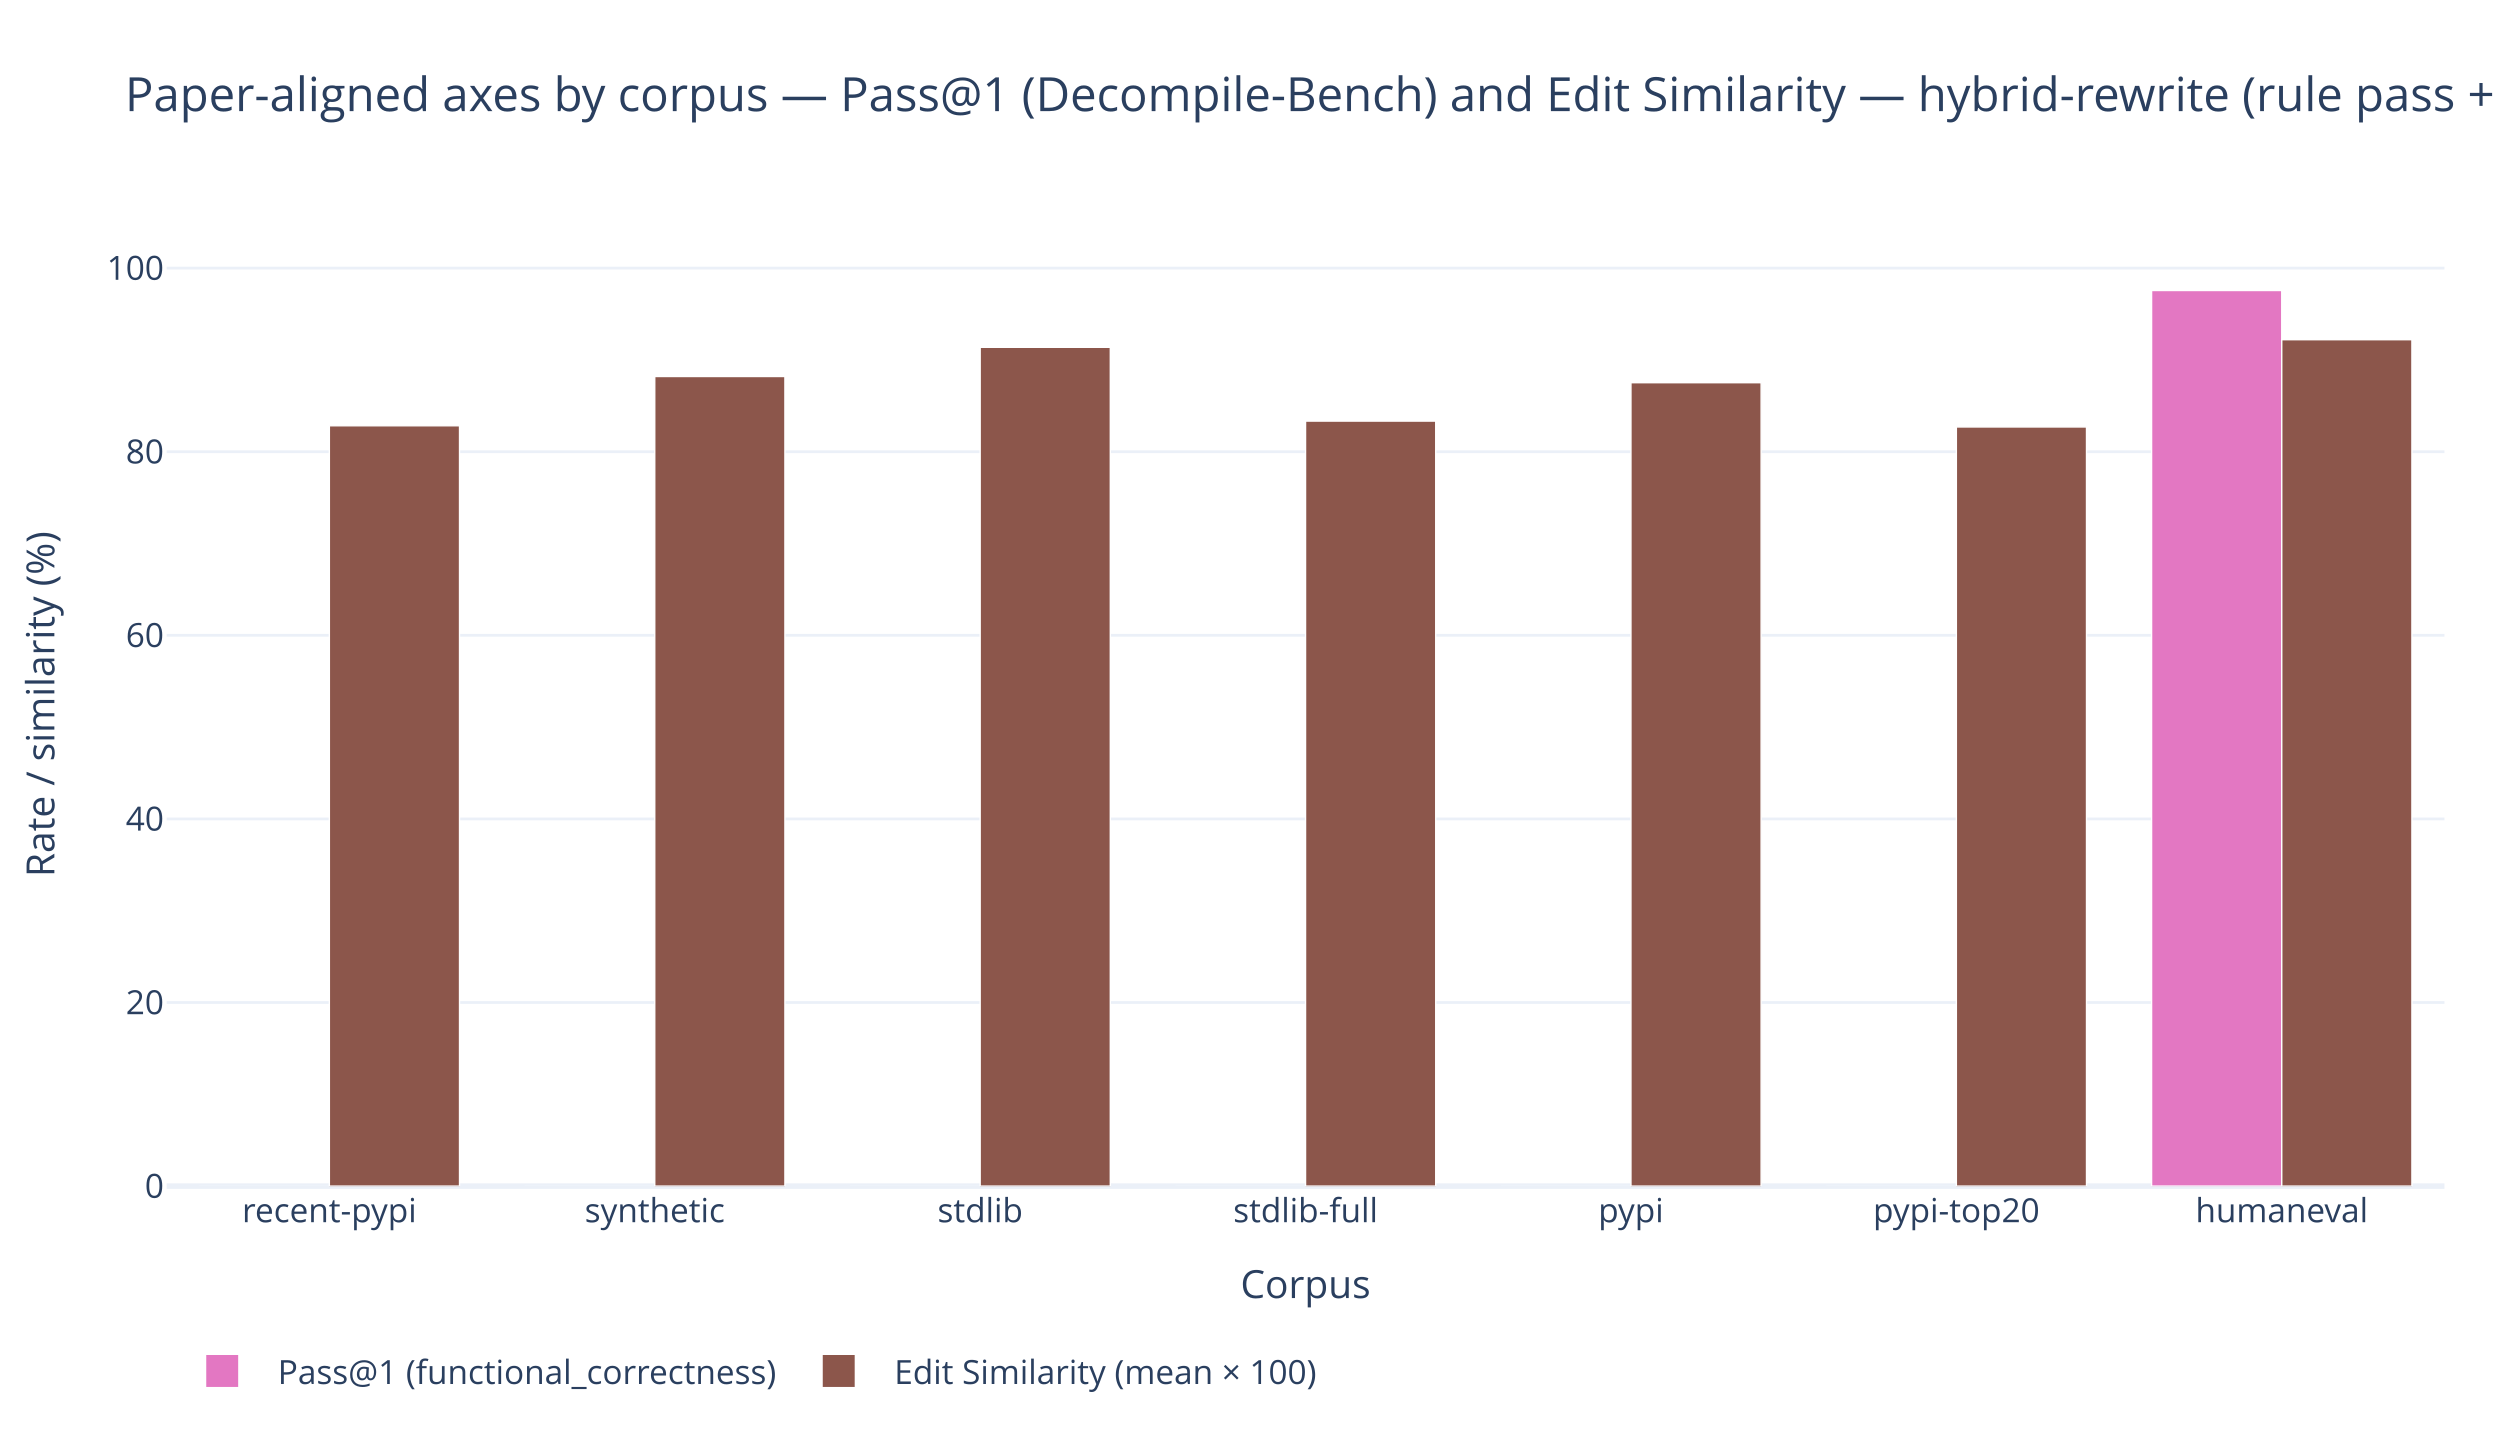
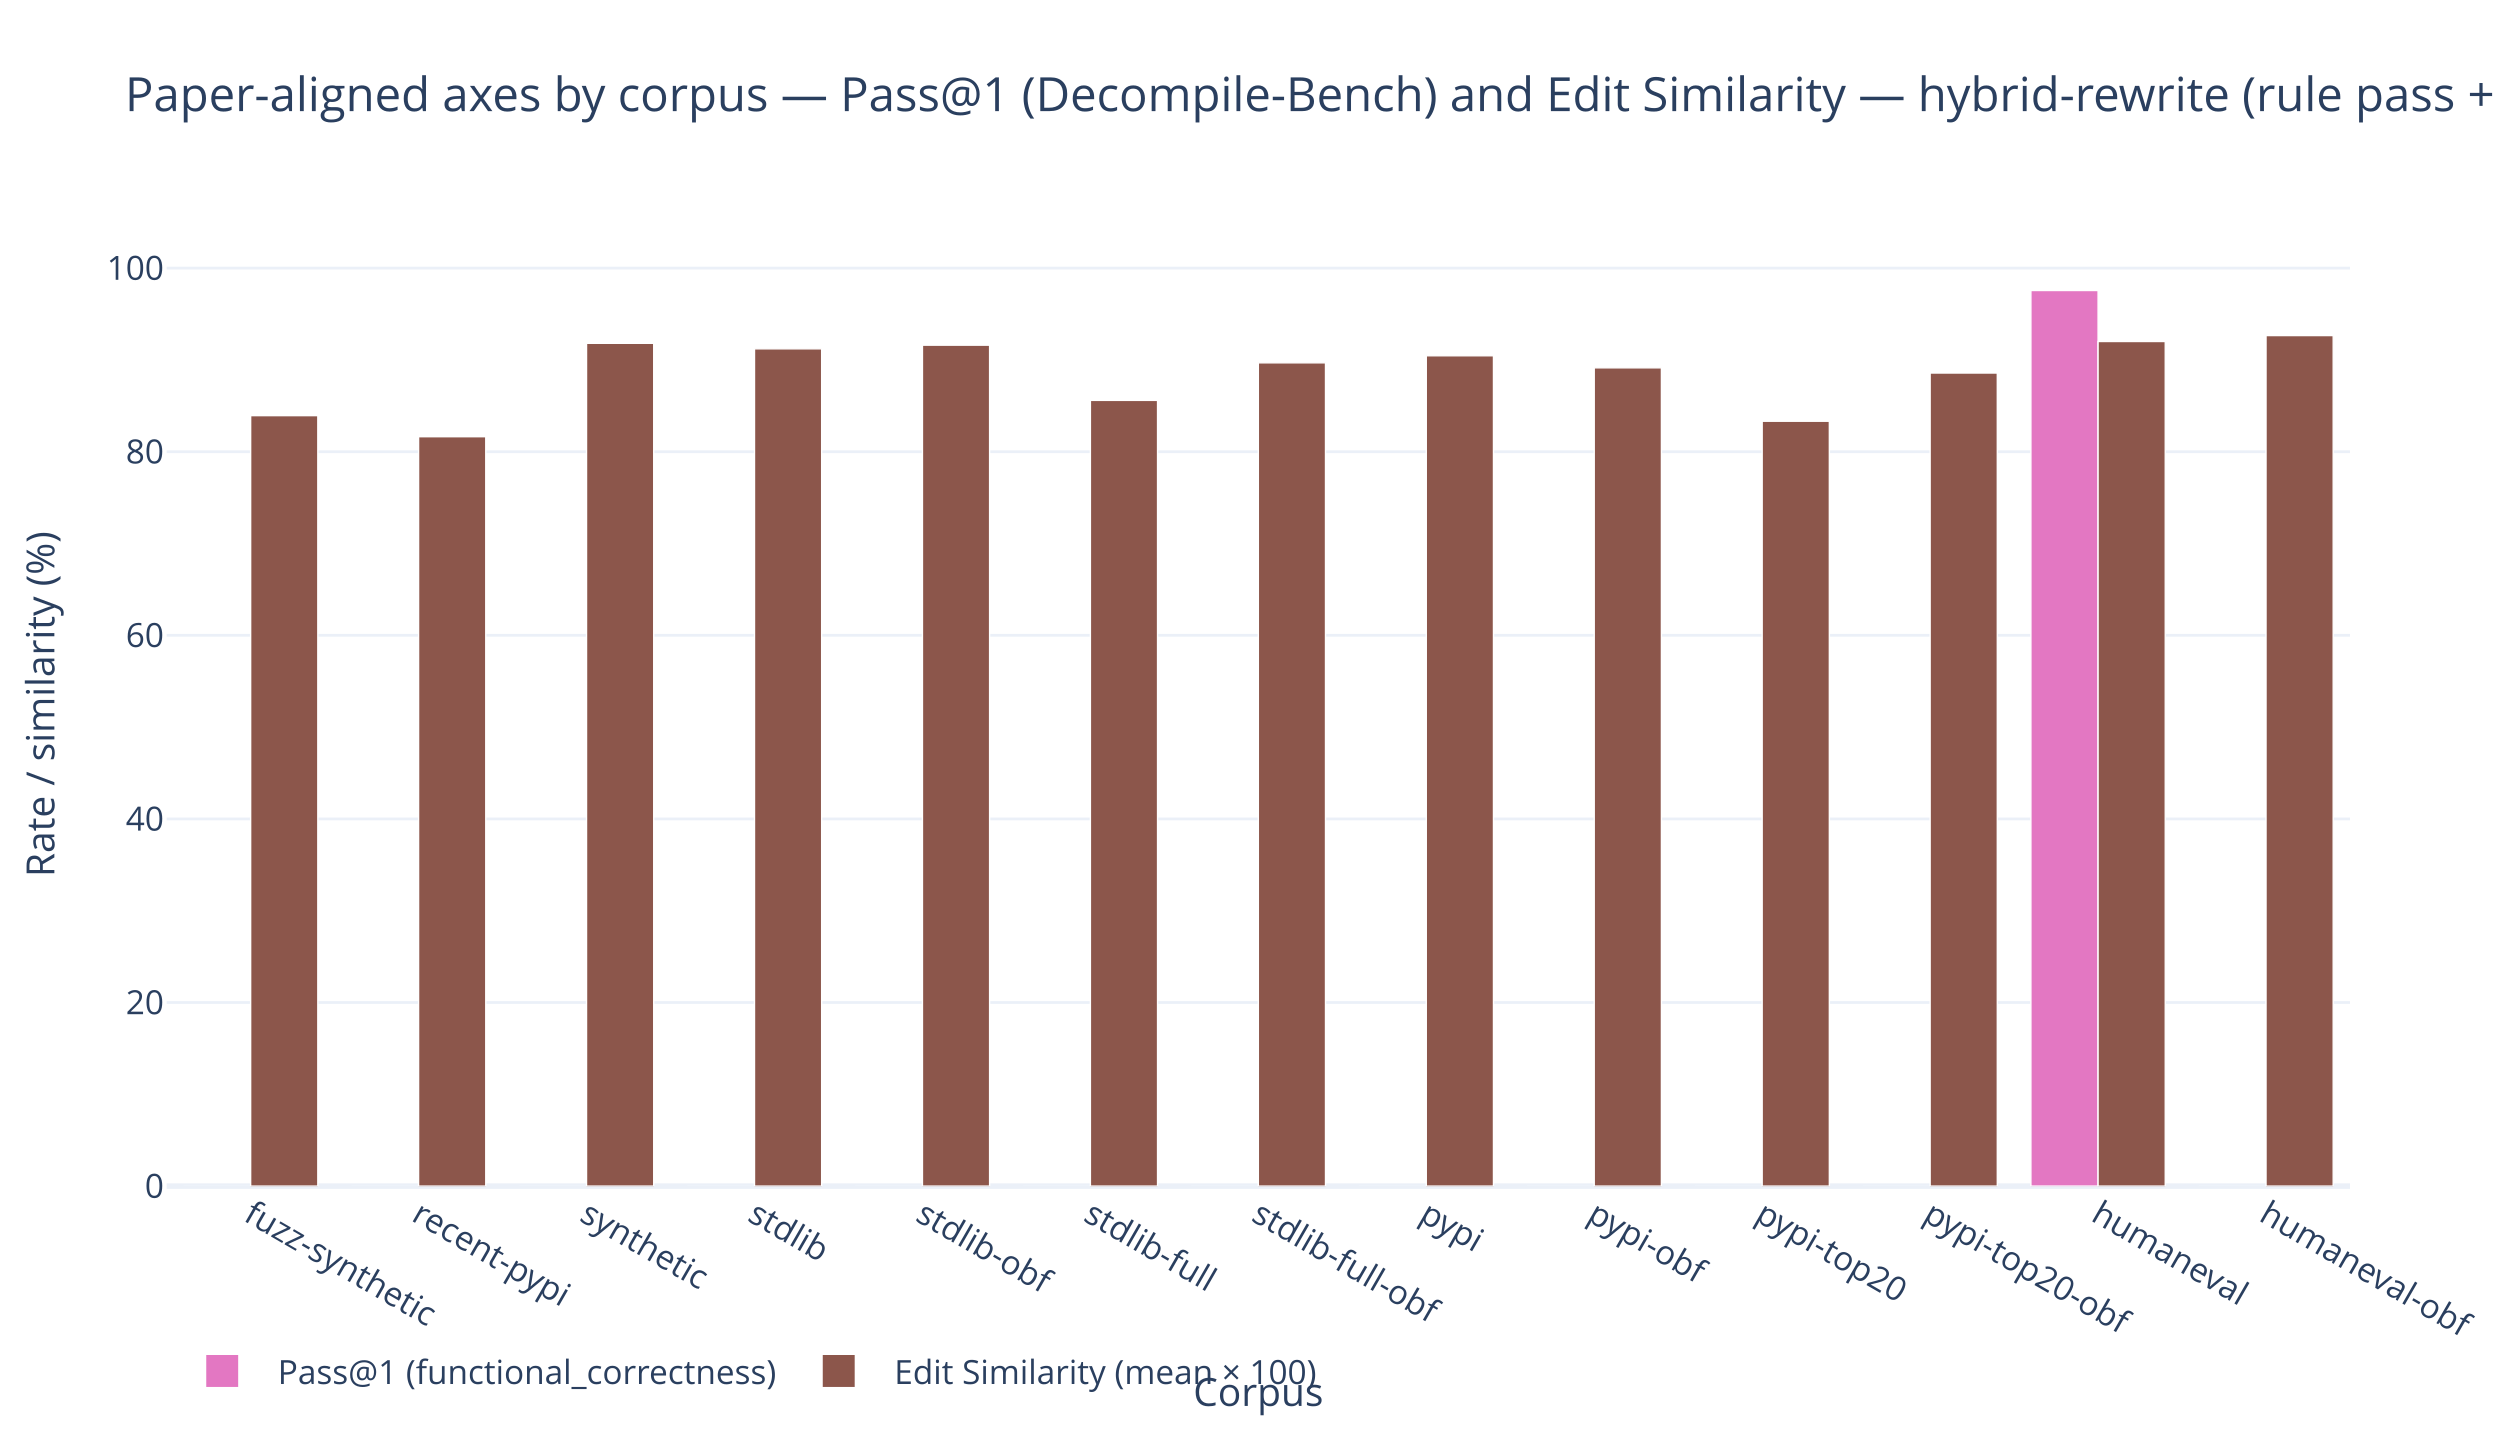
<svg xmlns="http://www.w3.org/2000/svg" class="main-svg" width="900" height="520" style="" viewBox="0 0 900 520">
  <rect x="0" y="0" width="900" height="520" style="fill: rgb(255, 255, 255); fill-opacity: 1;" />
  <defs id="svgid-13048034a9a3">
    <g class="clips">
      <clipPath id="svgid-303b32a648fa" class="plotclip">
-         <rect width="820" height="347" />
+         <rect width="786" height="347" />
      </clipPath>
      <clipPath class="axesclip" id="svgid-535ae2be001a">
-         <rect x="60" y="0" width="820" height="520" />
+         <rect x="60" y="0" width="786" height="520" />
      </clipPath>
      <clipPath class="axesclip" id="svgid-1d21d1d92ed3">
        <rect x="0" y="80" width="900" height="347" />
      </clipPath>
      <clipPath class="axesclip" id="svgid-affe6cdb5918">
-         <rect x="60" y="80" width="820" height="347" />
+         <rect x="60" y="80" width="786" height="347" />
      </clipPath>
    </g>
    <g class="gradients" />
    <g class="patterns" />
  </defs>
  <g class="bglayer" />
  <g class="layer-below">
    <g class="imagelayer" />
    <g class="shapelayer" />
  </g>
  <g class="cartesianlayer">
    <g class="subplot xy">
      <g class="layer-subplot">
        <g class="shapelayer" />
        <g class="imagelayer" />
      </g>
      <g class="minor-gridlayer">
        <g class="x" />
        <g class="y" />
      </g>
      <g class="gridlayer">
        <g class="x" />
        <g class="y">
-           <path class="ygrid crisp" transform="translate(0,360.9)" d="M60,0h820" style="stroke: rgb(235, 240, 248); stroke-opacity: 1; stroke-width: 1px;" />
-           <path class="ygrid crisp" transform="translate(0,294.81)" d="M60,0h820" style="stroke: rgb(235, 240, 248); stroke-opacity: 1; stroke-width: 1px;" />
-           <path class="ygrid crisp" transform="translate(0,228.71)" d="M60,0h820" style="stroke: rgb(235, 240, 248); stroke-opacity: 1; stroke-width: 1px;" />
-           <path class="ygrid crisp" transform="translate(0,162.62)" d="M60,0h820" style="stroke: rgb(235, 240, 248); stroke-opacity: 1; stroke-width: 1px;" />
-           <path class="ygrid crisp" transform="translate(0,96.52)" d="M60,0h820" style="stroke: rgb(235, 240, 248); stroke-opacity: 1; stroke-width: 1px;" />
+           <path class="ygrid crisp" transform="translate(0,360.9)" d="M60,0h786" style="stroke: rgb(235, 240, 248); stroke-opacity: 1; stroke-width: 1px;" />
+           <path class="ygrid crisp" transform="translate(0,294.81)" d="M60,0h786" style="stroke: rgb(235, 240, 248); stroke-opacity: 1; stroke-width: 1px;" />
+           <path class="ygrid crisp" transform="translate(0,228.71)" d="M60,0h786" style="stroke: rgb(235, 240, 248); stroke-opacity: 1; stroke-width: 1px;" />
+           <path class="ygrid crisp" transform="translate(0,162.62)" d="M60,0h786" style="stroke: rgb(235, 240, 248); stroke-opacity: 1; stroke-width: 1px;" />
+           <path class="ygrid crisp" transform="translate(0,96.52)" d="M60,0h786" style="stroke: rgb(235, 240, 248); stroke-opacity: 1; stroke-width: 1px;" />
        </g>
      </g>
      <g class="zerolinelayer">
-         <path class="yzl zl crisp" transform="translate(0,427)" d="M60,0h820" style="stroke: rgb(235, 240, 248); stroke-opacity: 1; stroke-width: 2px;" />
+         <path class="yzl zl crisp" transform="translate(0,427)" d="M60,0h786" style="stroke: rgb(235, 240, 248); stroke-opacity: 1; stroke-width: 2px;" />
      </g>
      <g class="layer-between">
        <g class="shapelayer" />
        <g class="imagelayer" />
      </g>
      <path class="xlines-below" />
      <path class="ylines-below" />
      <g class="overlines-below" />
      <g class="xaxislayer-below" />
      <g class="yaxislayer-below" />
      <g class="overaxes-below" />
      <g class="overplot">
        <g class="xy" transform="translate(60,80)" clip-path="url(#svgid-303b32a648fa)">
          <g class="barlayer mlayer">
            <g class="trace bars" style="opacity: 1;">
              <g class="points">
                <g class="point">
-                   <path d="M11.71,347V347H58.57V347Z" style="vector-effect: none; opacity: 0.2; stroke-width: 0.5px; fill: rgb(227, 119, 194); fill-opacity: 1; stroke: rgb(255, 255, 255); stroke-opacity: 1;" />
-                 </g>
-                 <g class="point">
-                   <path d="M128.86,347V347H175.71V347Z" style="vector-effect: none; opacity: 0.2; stroke-width: 0.5px; fill: rgb(227, 119, 194); fill-opacity: 1; stroke: rgb(255, 255, 255); stroke-opacity: 1;" />
-                 </g>
-                 <g class="point">
-                   <path d="M246,347V347H292.86V347Z" style="vector-effect: none; opacity: 0.2; stroke-width: 0.5px; fill: rgb(227, 119, 194); fill-opacity: 1; stroke: rgb(255, 255, 255); stroke-opacity: 1;" />
-                 </g>
-                 <g class="point">
-                   <path d="M363.14,347V347H410V347Z" style="vector-effect: none; opacity: 0.2; stroke-width: 0.5px; fill: rgb(227, 119, 194); fill-opacity: 1; stroke: rgb(255, 255, 255); stroke-opacity: 1;" />
-                 </g>
-                 <g class="point">
-                   <path d="M480.29,347V347H527.14V347Z" style="vector-effect: none; opacity: 0.2; stroke-width: 0.5px; fill: rgb(227, 119, 194); fill-opacity: 1; stroke: rgb(255, 255, 255); stroke-opacity: 1;" />
-                 </g>
-                 <g class="point">
-                   <path d="M597.43,347V347H644.29V347Z" style="vector-effect: none; opacity: 0.2; stroke-width: 0.5px; fill: rgb(227, 119, 194); fill-opacity: 1; stroke: rgb(255, 255, 255); stroke-opacity: 1;" />
-                 </g>
-                 <g class="point">
-                   <path d="M714.57,347V24.58H761.43V347Z" style="vector-effect: none; opacity: 1; stroke-width: 0.5px; fill: rgb(227, 119, 194); fill-opacity: 1; stroke: rgb(255, 255, 255); stroke-opacity: 1;" />
+                   <path d="M6.05,347V347H30.23V347Z" style="vector-effect: none; opacity: 0.2; stroke-width: 0.5px; fill: rgb(227, 119, 194); fill-opacity: 1; stroke: rgb(255, 255, 255); stroke-opacity: 1;" />
+                 </g>
+                 <g class="point">
+                   <path d="M66.51,347V347H90.69V347Z" style="vector-effect: none; opacity: 0.2; stroke-width: 0.5px; fill: rgb(227, 119, 194); fill-opacity: 1; stroke: rgb(255, 255, 255); stroke-opacity: 1;" />
+                 </g>
+                 <g class="point">
+                   <path d="M126.97,347V347H151.15V347Z" style="vector-effect: none; opacity: 0.2; stroke-width: 0.5px; fill: rgb(227, 119, 194); fill-opacity: 1; stroke: rgb(255, 255, 255); stroke-opacity: 1;" />
+                 </g>
+                 <g class="point">
+                   <path d="M187.43,347V347H211.62V347Z" style="vector-effect: none; opacity: 0.2; stroke-width: 0.5px; fill: rgb(227, 119, 194); fill-opacity: 1; stroke: rgb(255, 255, 255); stroke-opacity: 1;" />
+                 </g>
+                 <g class="point">
+                   <path d="M247.89,347V347H272.08V347Z" style="vector-effect: none; opacity: 0.2; stroke-width: 0.5px; fill: rgb(227, 119, 194); fill-opacity: 1; stroke: rgb(255, 255, 255); stroke-opacity: 1;" />
+                 </g>
+                 <g class="point">
+                   <path d="M308.35,347V347H332.54V347Z" style="vector-effect: none; opacity: 0.2; stroke-width: 0.5px; fill: rgb(227, 119, 194); fill-opacity: 1; stroke: rgb(255, 255, 255); stroke-opacity: 1;" />
+                 </g>
+                 <g class="point">
+                   <path d="M368.82,347V347H393V347Z" style="vector-effect: none; opacity: 0.2; stroke-width: 0.5px; fill: rgb(227, 119, 194); fill-opacity: 1; stroke: rgb(255, 255, 255); stroke-opacity: 1;" />
+                 </g>
+                 <g class="point">
+                   <path d="M429.28,347V347H453.46V347Z" style="vector-effect: none; opacity: 0.2; stroke-width: 0.5px; fill: rgb(227, 119, 194); fill-opacity: 1; stroke: rgb(255, 255, 255); stroke-opacity: 1;" />
+                 </g>
+                 <g class="point">
+                   <path d="M489.74,347V347H513.92V347Z" style="vector-effect: none; opacity: 0.2; stroke-width: 0.5px; fill: rgb(227, 119, 194); fill-opacity: 1; stroke: rgb(255, 255, 255); stroke-opacity: 1;" />
+                 </g>
+                 <g class="point">
+                   <path d="M550.2,347V347H574.38V347Z" style="vector-effect: none; opacity: 0.2; stroke-width: 0.5px; fill: rgb(227, 119, 194); fill-opacity: 1; stroke: rgb(255, 255, 255); stroke-opacity: 1;" />
+                 </g>
+                 <g class="point">
+                   <path d="M610.66,347V347H634.85V347Z" style="vector-effect: none; opacity: 0.2; stroke-width: 0.5px; fill: rgb(227, 119, 194); fill-opacity: 1; stroke: rgb(255, 255, 255); stroke-opacity: 1;" />
+                 </g>
+                 <g class="point">
+                   <path d="M671.12,347V24.58H695.31V347Z" style="vector-effect: none; opacity: 1; stroke-width: 0.5px; fill: rgb(227, 119, 194); fill-opacity: 1; stroke: rgb(255, 255, 255); stroke-opacity: 1;" />
+                 </g>
+                 <g class="point">
+                   <path d="M731.58,347V347H755.77V347Z" style="vector-effect: none; opacity: 0.2; stroke-width: 0.5px; fill: rgb(227, 119, 194); fill-opacity: 1; stroke: rgb(255, 255, 255); stroke-opacity: 1;" />
                </g>
              </g>
            </g>
            <g class="trace bars" style="opacity: 1;">
              <g class="points">
                <g class="point">
-                   <path d="M58.57,347V73.27H105.43V347Z" style="vector-effect: none; opacity: 1; stroke-width: 0.5px; fill: rgb(140, 86, 75); fill-opacity: 1; stroke: rgb(255, 255, 255); stroke-opacity: 1;" />
-                 </g>
-                 <g class="point">
-                   <path d="M175.71,347V55.53H222.57V347Z" style="vector-effect: none; opacity: 1; stroke-width: 0.5px; fill: rgb(140, 86, 75); fill-opacity: 1; stroke: rgb(255, 255, 255); stroke-opacity: 1;" />
-                 </g>
-                 <g class="point">
-                   <path d="M292.86,347V45.04H339.71V347Z" style="vector-effect: none; opacity: 1; stroke-width: 0.5px; fill: rgb(140, 86, 75); fill-opacity: 1; stroke: rgb(255, 255, 255); stroke-opacity: 1;" />
-                 </g>
-                 <g class="point">
-                   <path d="M410,347V71.59H456.86V347Z" style="vector-effect: none; opacity: 1; stroke-width: 0.5px; fill: rgb(140, 86, 75); fill-opacity: 1; stroke: rgb(255, 255, 255); stroke-opacity: 1;" />
-                 </g>
-                 <g class="point">
-                   <path d="M527.14,347V57.78H574V347Z" style="vector-effect: none; opacity: 1; stroke-width: 0.5px; fill: rgb(140, 86, 75); fill-opacity: 1; stroke: rgb(255, 255, 255); stroke-opacity: 1;" />
-                 </g>
-                 <g class="point">
-                   <path d="M644.29,347V73.7H691.14V347Z" style="vector-effect: none; opacity: 1; stroke-width: 0.5px; fill: rgb(140, 86, 75); fill-opacity: 1; stroke: rgb(255, 255, 255); stroke-opacity: 1;" />
-                 </g>
-                 <g class="point">
-                   <path d="M761.43,347V42.29H808.29V347Z" style="vector-effect: none; opacity: 1; stroke-width: 0.5px; fill: rgb(140, 86, 75); fill-opacity: 1; stroke: rgb(255, 255, 255); stroke-opacity: 1;" />
+                   <path d="M30.23,347V69.63H54.42V347Z" style="vector-effect: none; opacity: 1; stroke-width: 0.5px; fill: rgb(140, 86, 75); fill-opacity: 1; stroke: rgb(255, 255, 255); stroke-opacity: 1;" />
+                 </g>
+                 <g class="point">
+                   <path d="M90.69,347V77.21H114.88V347Z" style="vector-effect: none; opacity: 1; stroke-width: 0.5px; fill: rgb(140, 86, 75); fill-opacity: 1; stroke: rgb(255, 255, 255); stroke-opacity: 1;" />
+                 </g>
+                 <g class="point">
+                   <path d="M151.15,347V43.6H175.34V347Z" style="vector-effect: none; opacity: 1; stroke-width: 0.5px; fill: rgb(140, 86, 75); fill-opacity: 1; stroke: rgb(255, 255, 255); stroke-opacity: 1;" />
+                 </g>
+                 <g class="point">
+                   <path d="M211.62,347V45.58H235.8V347Z" style="vector-effect: none; opacity: 1; stroke-width: 0.5px; fill: rgb(140, 86, 75); fill-opacity: 1; stroke: rgb(255, 255, 255); stroke-opacity: 1;" />
+                 </g>
+                 <g class="point">
+                   <path d="M272.08,347V44.26H296.26V347Z" style="vector-effect: none; opacity: 1; stroke-width: 0.5px; fill: rgb(140, 86, 75); fill-opacity: 1; stroke: rgb(255, 255, 255); stroke-opacity: 1;" />
+                 </g>
+                 <g class="point">
+                   <path d="M332.54,347V64.13H356.72V347Z" style="vector-effect: none; opacity: 1; stroke-width: 0.5px; fill: rgb(140, 86, 75); fill-opacity: 1; stroke: rgb(255, 255, 255); stroke-opacity: 1;" />
+                 </g>
+                 <g class="point">
+                   <path d="M393,347V50.62H417.18V347Z" style="vector-effect: none; opacity: 1; stroke-width: 0.5px; fill: rgb(140, 86, 75); fill-opacity: 1; stroke: rgb(255, 255, 255); stroke-opacity: 1;" />
+                 </g>
+                 <g class="point">
+                   <path d="M453.46,347V48.07H477.65V347Z" style="vector-effect: none; opacity: 1; stroke-width: 0.5px; fill: rgb(140, 86, 75); fill-opacity: 1; stroke: rgb(255, 255, 255); stroke-opacity: 1;" />
+                 </g>
+                 <g class="point">
+                   <path d="M513.92,347V52.41H538.11V347Z" style="vector-effect: none; opacity: 1; stroke-width: 0.5px; fill: rgb(140, 86, 75); fill-opacity: 1; stroke: rgb(255, 255, 255); stroke-opacity: 1;" />
+                 </g>
+                 <g class="point">
+                   <path d="M574.38,347V71.65H598.57V347Z" style="vector-effect: none; opacity: 1; stroke-width: 0.5px; fill: rgb(140, 86, 75); fill-opacity: 1; stroke: rgb(255, 255, 255); stroke-opacity: 1;" />
+                 </g>
+                 <g class="point">
+                   <path d="M634.85,347V54.29H659.03V347Z" style="vector-effect: none; opacity: 1; stroke-width: 0.5px; fill: rgb(140, 86, 75); fill-opacity: 1; stroke: rgb(255, 255, 255); stroke-opacity: 1;" />
+                 </g>
+                 <g class="point">
+                   <path d="M695.31,347V42.95H719.49V347Z" style="vector-effect: none; opacity: 1; stroke-width: 0.5px; fill: rgb(140, 86, 75); fill-opacity: 1; stroke: rgb(255, 255, 255); stroke-opacity: 1;" />
+                 </g>
+                 <g class="point">
+                   <path d="M755.77,347V40.81H779.95V347Z" style="vector-effect: none; opacity: 1; stroke-width: 0.5px; fill: rgb(140, 86, 75); fill-opacity: 1; stroke: rgb(255, 255, 255); stroke-opacity: 1;" />
                </g>
              </g>
            </g>
          </g>
        </g>
      </g>
      <g class="zerolinelayer-above" />
      <path class="xlines-above crisp" d="M0,0" style="fill: none;" />
      <path class="ylines-above crisp" d="M0,0" style="fill: none;" />
      <g class="overlines-above" />
      <g class="xaxislayer-above">
        <g class="xtick">
-           <text text-anchor="middle" x="0" y="440" transform="translate(118.57,0)" style="font-family: 'Open Sans', verdana, arial, sans-serif; font-size: 12px; fill: rgb(42, 63, 95); fill-opacity: 1; white-space: pre;">recent-pypi</text>
-         </g>
-         <g class="xtick">
-           <text text-anchor="middle" x="0" y="440" transform="translate(235.71,0)" style="font-family: 'Open Sans', verdana, arial, sans-serif; font-size: 12px; fill: rgb(42, 63, 95); fill-opacity: 1; white-space: pre;">synthetic</text>
-         </g>
-         <g class="xtick">
-           <text text-anchor="middle" x="0" y="440" transform="translate(352.86,0)" style="font-family: 'Open Sans', verdana, arial, sans-serif; font-size: 12px; fill: rgb(42, 63, 95); fill-opacity: 1; white-space: pre;">stdlib</text>
-         </g>
-         <g class="xtick">
-           <text text-anchor="middle" x="0" y="440" transform="translate(470,0)" style="font-family: 'Open Sans', verdana, arial, sans-serif; font-size: 12px; fill: rgb(42, 63, 95); fill-opacity: 1; white-space: pre;">stdlib-full</text>
-         </g>
-         <g class="xtick">
-           <text text-anchor="middle" x="0" y="440" transform="translate(587.14,0)" style="font-family: 'Open Sans', verdana, arial, sans-serif; font-size: 12px; fill: rgb(42, 63, 95); fill-opacity: 1; white-space: pre;">pypi</text>
-         </g>
-         <g class="xtick">
-           <text text-anchor="middle" x="0" y="440" transform="translate(704.29,0)" style="font-family: 'Open Sans', verdana, arial, sans-serif; font-size: 12px; fill: rgb(42, 63, 95); fill-opacity: 1; white-space: pre;">pypi-top20</text>
-         </g>
-         <g class="xtick">
-           <text text-anchor="middle" x="0" y="440" transform="translate(821.43,0)" style="font-family: 'Open Sans', verdana, arial, sans-serif; font-size: 12px; fill: rgb(42, 63, 95); fill-opacity: 1; white-space: pre;">humaneval</text>
+           <text text-anchor="start" x="0" y="440" transform="translate(90.23,0) rotate(30,0,434)" style="font-family: 'Open Sans', verdana, arial, sans-serif; font-size: 12px; fill: rgb(42, 63, 95); fill-opacity: 1; white-space: pre;">fuzz-synthetic</text>
+         </g>
+         <g class="xtick">
+           <text text-anchor="start" x="0" y="440" transform="translate(150.69,0) rotate(30,0,434)" style="font-family: 'Open Sans', verdana, arial, sans-serif; font-size: 12px; fill: rgb(42, 63, 95); fill-opacity: 1; white-space: pre;">recent-pypi</text>
+         </g>
+         <g class="xtick">
+           <text text-anchor="start" x="0" y="440" transform="translate(211.15,0) rotate(30,0,434)" style="font-family: 'Open Sans', verdana, arial, sans-serif; font-size: 12px; fill: rgb(42, 63, 95); fill-opacity: 1; white-space: pre;">synthetic</text>
+         </g>
+         <g class="xtick">
+           <text text-anchor="start" x="0" y="440" transform="translate(271.62,0) rotate(30,0,434)" style="font-family: 'Open Sans', verdana, arial, sans-serif; font-size: 12px; fill: rgb(42, 63, 95); fill-opacity: 1; white-space: pre;">stdlib</text>
+         </g>
+         <g class="xtick">
+           <text text-anchor="start" x="0" y="440" transform="translate(332.08,0) rotate(30,0,434)" style="font-family: 'Open Sans', verdana, arial, sans-serif; font-size: 12px; fill: rgb(42, 63, 95); fill-opacity: 1; white-space: pre;">stdlib-obf</text>
+         </g>
+         <g class="xtick">
+           <text text-anchor="start" x="0" y="440" transform="translate(392.54,0) rotate(30,0,434)" style="font-family: 'Open Sans', verdana, arial, sans-serif; font-size: 12px; fill: rgb(42, 63, 95); fill-opacity: 1; white-space: pre;">stdlib-full</text>
+         </g>
+         <g class="xtick">
+           <text text-anchor="start" x="0" y="440" transform="translate(453,0) rotate(30,0,434)" style="font-family: 'Open Sans', verdana, arial, sans-serif; font-size: 12px; fill: rgb(42, 63, 95); fill-opacity: 1; white-space: pre;">stdlib-full-obf</text>
+         </g>
+         <g class="xtick">
+           <text text-anchor="start" x="0" y="440" transform="translate(513.46,0) rotate(30,0,434)" style="font-family: 'Open Sans', verdana, arial, sans-serif; font-size: 12px; fill: rgb(42, 63, 95); fill-opacity: 1; white-space: pre;">pypi</text>
+         </g>
+         <g class="xtick">
+           <text text-anchor="start" x="0" y="440" transform="translate(573.92,0) rotate(30,0,434)" style="font-family: 'Open Sans', verdana, arial, sans-serif; font-size: 12px; fill: rgb(42, 63, 95); fill-opacity: 1; white-space: pre;">pypi-obf</text>
+         </g>
+         <g class="xtick">
+           <text text-anchor="start" x="0" y="440" transform="translate(634.38,0) rotate(30,0,434)" style="font-family: 'Open Sans', verdana, arial, sans-serif; font-size: 12px; fill: rgb(42, 63, 95); fill-opacity: 1; white-space: pre;">pypi-top20</text>
+         </g>
+         <g class="xtick">
+           <text text-anchor="start" x="0" y="440" transform="translate(694.85,0) rotate(30,0,434)" style="font-family: 'Open Sans', verdana, arial, sans-serif; font-size: 12px; fill: rgb(42, 63, 95); fill-opacity: 1; white-space: pre;">pypi-top20-obf</text>
+         </g>
+         <g class="xtick">
+           <text text-anchor="start" x="0" y="440" transform="translate(755.31,0) rotate(30,0,434)" style="font-family: 'Open Sans', verdana, arial, sans-serif; font-size: 12px; fill: rgb(42, 63, 95); fill-opacity: 1; white-space: pre;">humaneval</text>
+         </g>
+         <g class="xtick">
+           <text text-anchor="start" x="0" y="440" transform="translate(815.77,0) rotate(30,0,434)" style="font-family: 'Open Sans', verdana, arial, sans-serif; font-size: 12px; fill: rgb(42, 63, 95); fill-opacity: 1; white-space: pre;">humaneval-obf</text>
        </g>
      </g>
      <g class="yaxislayer-above">
        <g class="ytick">
          <text text-anchor="end" x="59" y="4.2" transform="translate(0,427)" style="font-family: 'Open Sans', verdana, arial, sans-serif; font-size: 12px; fill: rgb(42, 63, 95); fill-opacity: 1; white-space: pre;">0</text>
        </g>
        <g class="ytick">
          <text text-anchor="end" x="59" y="4.2" style="font-family: 'Open Sans', verdana, arial, sans-serif; font-size: 12px; fill: rgb(42, 63, 95); fill-opacity: 1; white-space: pre;" transform="translate(0,360.9)">20</text>
        </g>
        <g class="ytick">
          <text text-anchor="end" x="59" y="4.2" style="font-family: 'Open Sans', verdana, arial, sans-serif; font-size: 12px; fill: rgb(42, 63, 95); fill-opacity: 1; white-space: pre;" transform="translate(0,294.81)">40</text>
        </g>
        <g class="ytick">
          <text text-anchor="end" x="59" y="4.2" style="font-family: 'Open Sans', verdana, arial, sans-serif; font-size: 12px; fill: rgb(42, 63, 95); fill-opacity: 1; white-space: pre;" transform="translate(0,228.71)">60</text>
        </g>
        <g class="ytick">
          <text text-anchor="end" x="59" y="4.2" style="font-family: 'Open Sans', verdana, arial, sans-serif; font-size: 12px; fill: rgb(42, 63, 95); fill-opacity: 1; white-space: pre;" transform="translate(0,162.62)">80</text>
        </g>
        <g class="ytick">
          <text text-anchor="end" x="59" y="4.2" style="font-family: 'Open Sans', verdana, arial, sans-serif; font-size: 12px; fill: rgb(42, 63, 95); fill-opacity: 1; white-space: pre;" transform="translate(0,96.52)">100</text>
        </g>
      </g>
      <g class="overaxes-above" />
    </g>
  </g>
  <g class="polarlayer" />
  <g class="smithlayer" />
  <g class="ternarylayer" />
  <g class="geolayer" />
  <g class="funnelarealayer" />
  <g class="pielayer" />
  <g class="iciclelayer" />
  <g class="treemaplayer" />
  <g class="sunburstlayer" />
  <g class="glimages" />
  <defs id="svgid-29af2964cad5">
    <g class="clips" />
    <clipPath id="svgid-40e13639f413">
      <rect width="415" height="29" x="0" y="0" />
    </clipPath>
  </defs>
  <g class="layer-above">
    <g class="imagelayer" />
    <g class="shapelayer" />
  </g>
  <g class="infolayer">
    <g class="legend" pointer-events="all" transform="translate(60,479.05)">
      <rect class="bg" shape-rendering="crispEdges" style="stroke: rgb(68, 68, 68); stroke-opacity: 1; fill: rgb(255, 255, 255); fill-opacity: 1; stroke-width: 0px;" width="415" height="29" x="0" y="0" />
      <g class="scrollbox" transform="" clip-path="url(#svgid-40e13639f413)">
        <g class="groups">
          <g class="traces" transform="translate(0,14.5)" style="opacity: 1;">
            <text class="legendtext" text-anchor="start" x="40" y="4.68" style="font-family: 'Open Sans', verdana, arial, sans-serif; font-size: 12px; fill: rgb(42, 63, 95); fill-opacity: 1; white-space: pre;">Pass@1 (functional_correctness)</text>
            <g class="layers" style="opacity: 1;">
              <g class="legendfill" />
              <g class="legendlines" />
              <g class="legendsymbols">
                <g class="legendpoints">
                  <path class="legendundefined" d="M6,6H-6V-6H6Z" transform="translate(20,0)" style="stroke-width: 0.5px; fill: rgb(227, 119, 194); fill-opacity: 1; stroke: rgb(255, 255, 255); stroke-opacity: 1;" />
                </g>
              </g>
            </g>
            <rect class="legendtoggle" x="0" y="-9.5" width="219.438" height="19" style="fill: rgb(0, 0, 0); fill-opacity: 0;" />
          </g>
          <g class="traces" transform="translate(221.9375,14.5)" style="opacity: 1;">
            <text class="legendtext" text-anchor="start" x="40" y="4.68" style="font-family: 'Open Sans', verdana, arial, sans-serif; font-size: 12px; fill: rgb(42, 63, 95); fill-opacity: 1; white-space: pre;">Edit Similarity (mean × 100)</text>
            <g class="layers" style="opacity: 1;">
              <g class="legendfill" />
              <g class="legendlines" />
              <g class="legendsymbols">
                <g class="legendpoints">
                  <path class="legendundefined" d="M6,6H-6V-6H6Z" transform="translate(20,0)" style="stroke-width: 0.5px; fill: rgb(140, 86, 75); fill-opacity: 1; stroke: rgb(255, 255, 255); stroke-opacity: 1;" />
                </g>
              </g>
            </g>
            <rect class="legendtoggle" x="0" y="-9.5" width="190.234" height="19" style="fill: rgb(0, 0, 0); fill-opacity: 0;" />
          </g>
        </g>
      </g>
      <rect class="scrollbar" rx="20" ry="3" width="0" height="0" style="fill: rgb(128, 139, 164); fill-opacity: 1;" x="0" y="0" />
    </g>
    <g class="g-gtitle">
      <text class="gtitle" x="45" y="40" text-anchor="start" dy="0em" style="opacity: 1; font-family: 'Open Sans', verdana, arial, sans-serif; font-size: 17px; fill: rgb(42, 63, 95); fill-opacity: 1; white-space: pre;">Paper-aligned axes by corpus — Pass@1 (Decompile-Bench) and Edit Similarity — hybrid-rewrite (rule pass + 1 Codex call per module)</text>
    </g>
    <g class="g-xtitle">
-       <text class="xtitle" x="470" y="467.3" text-anchor="middle" style="opacity: 1; font-family: 'Open Sans', verdana, arial, sans-serif; font-size: 14px; fill: rgb(42, 63, 95); fill-opacity: 1; white-space: pre;">Corpus</text>
+       <text class="xtitle" x="453" y="506.125" text-anchor="middle" style="opacity: 1; font-family: 'Open Sans', verdana, arial, sans-serif; font-size: 14px; fill: rgb(42, 63, 95); fill-opacity: 1; white-space: pre;">Corpus</text>
    </g>
    <g class="g-ytitle">
      <text class="ytitle" transform="rotate(-90,19.56875,253.5)" x="19.569" y="253.5" text-anchor="middle" style="opacity: 1; font-family: 'Open Sans', verdana, arial, sans-serif; font-size: 14px; fill: rgb(42, 63, 95); fill-opacity: 1; white-space: pre;">Rate / similarity (%)</text>
    </g>
  </g>
</svg>
